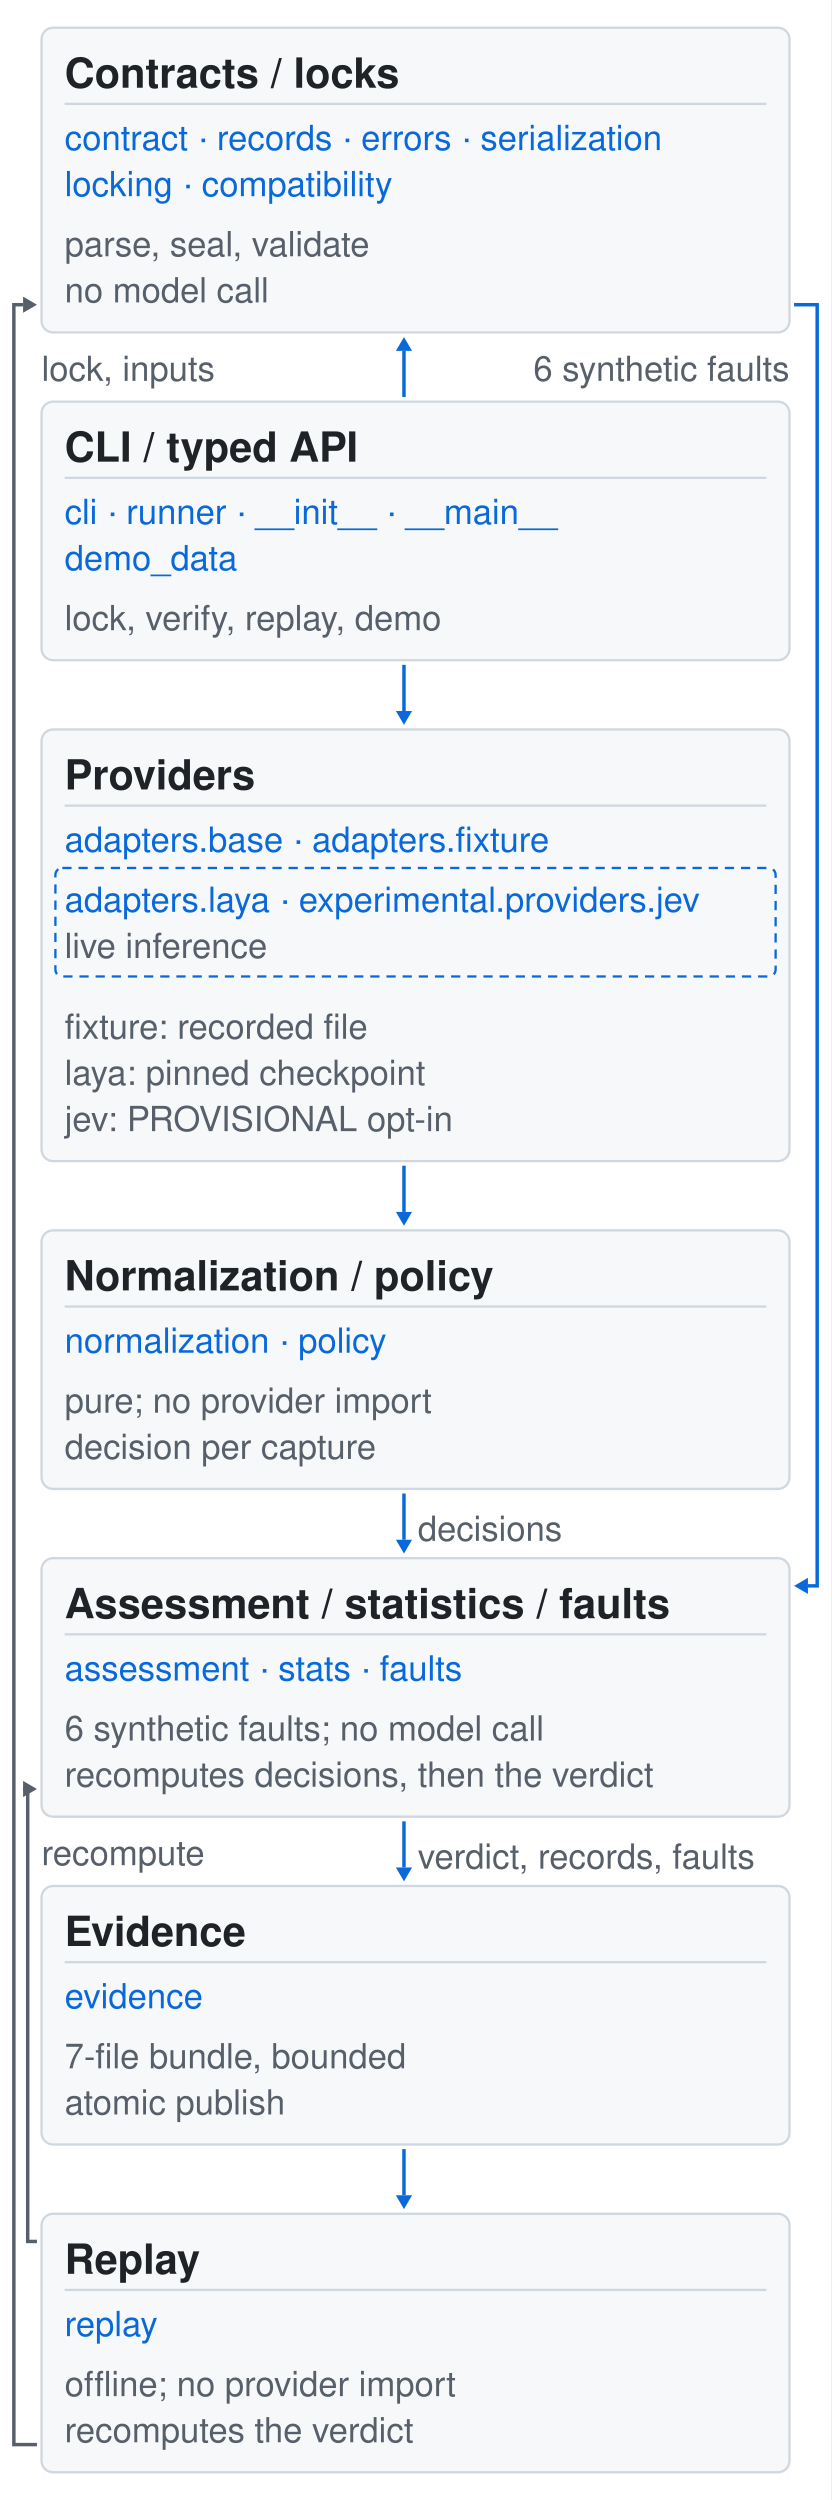
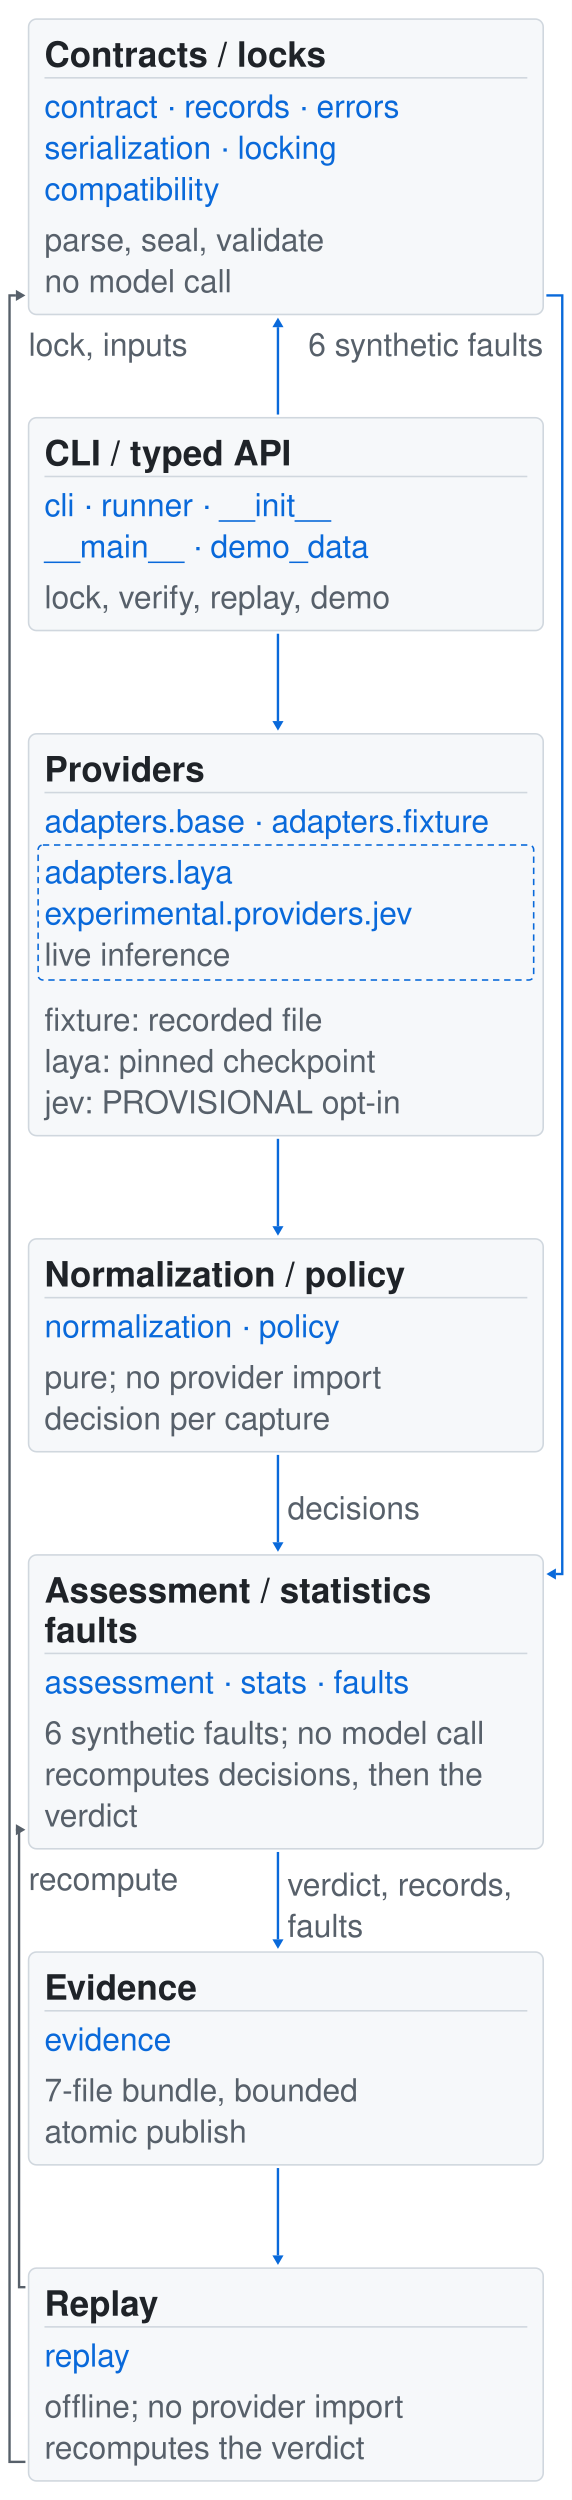
- <svg xmlns="http://www.w3.org/2000/svg" aria-labelledby="title desc" height="2166" role="img" viewBox="0 0 720 2166" width="720">
-   <rect fill="#ffffff" height="2166" width="720" x="0" y="0" />
+ <svg xmlns="http://www.w3.org/2000/svg" aria-labelledby="title desc" height="3148" role="img" viewBox="0 0 720 3148" width="720">
+   <rect fill="#ffffff" height="3148" width="720" x="0" y="0" />
  <g font-family="Helvetica, Arial, Liberation Sans, sans-serif" id="group-contracts">
-     <rect fill="#f6f8fa" height="264" rx="10" stroke="#d0d7de" stroke-width="2" width="648" x="36" y="24" />
-     <text fill="#1f2328" font-size="36" font-weight="bold" x="56" y="76">Contracts / locks</text>
-     <line stroke="#d0d7de" stroke-width="2" x1="56" x2="664" y1="90" y2="90" />
-     <text fill="#0969da" font-size="30" x="56" y="130">contract · records · errors · serialization</text>
-     <text fill="#0969da" font-size="30" x="56" y="170">locking · compatibility</text>
-     <text fill="#57606a" font-size="30" x="56" y="222">parse, seal, validate</text>
-     <text fill="#57606a" font-size="30" x="56" y="262">no model call</text>
+     <rect fill="#f6f8fa" height="372" rx="10" stroke="#d0d7de" stroke-width="2" width="648" x="36" y="24" />
+     <text fill="#1f2328" font-size="44" font-weight="bold" x="56" y="84">Contracts / locks</text>
+     <line stroke="#d0d7de" stroke-width="2" x1="56" x2="664" y1="98" y2="98" />
+     <text fill="#0969da" font-size="40" x="56" y="148">contract · records · errors</text>
+     <text fill="#0969da" font-size="40" x="56" y="200">serialization · locking</text>
+     <text fill="#0969da" font-size="40" x="56" y="252">compatibility</text>
+     <text fill="#57606a" font-size="40" x="56" y="316">parse, seal, validate</text>
+     <text fill="#57606a" font-size="40" x="56" y="368">no model call</text>
    <g data-source="contracts" data-target="assessment" id="edge-contracts-assessment">
-       <polyline fill="none" points="688,264 708,264 708,1374 700,1374" stroke="#0969da" stroke-width="3" />
-       <polygon fill="#0969da" points="688,1374 700,1367 700,1381" />
-       <text fill="#57606a" font-size="30" text-anchor="end" x="684" y="330">6 synthetic faults</text>
+       <polyline fill="none" points="688,372 708,372 708,1982 700,1982" stroke="#0969da" stroke-width="3" />
+       <polygon fill="#0969da" points="688,1982 700,1975 700,1989" />
+       <text fill="#57606a" font-size="40" text-anchor="end" x="684" y="448">6 synthetic faults</text>
    </g>
  </g>
  <g font-family="Helvetica, Arial, Liberation Sans, sans-serif" id="group-cli">
-     <rect fill="#f6f8fa" height="224" rx="10" stroke="#d0d7de" stroke-width="2" width="648" x="36" y="348" />
-     <text fill="#1f2328" font-size="36" font-weight="bold" x="56" y="400">CLI / typed API</text>
-     <line stroke="#d0d7de" stroke-width="2" x1="56" x2="664" y1="414" y2="414" />
-     <text fill="#0969da" font-size="30" x="56" y="454">cli · runner · __init__ · __main__</text>
-     <text fill="#0969da" font-size="30" x="56" y="494">demo_data</text>
-     <text fill="#57606a" font-size="30" x="56" y="546">lock, verify, replay, demo</text>
+     <rect fill="#f6f8fa" height="268" rx="10" stroke="#d0d7de" stroke-width="2" width="648" x="36" y="526" />
+     <text fill="#1f2328" font-size="44" font-weight="bold" x="56" y="586">CLI / typed API</text>
+     <line stroke="#d0d7de" stroke-width="2" x1="56" x2="664" y1="600" y2="600" />
+     <text fill="#0969da" font-size="40" x="56" y="650">cli · runner · __init__</text>
+     <text fill="#0969da" font-size="40" x="56" y="702">__main__ · demo_data</text>
+     <text fill="#57606a" font-size="40" x="56" y="766">lock, verify, replay, demo</text>
    <g data-source="cli" data-target="contracts" id="edge-cli-contracts">
-       <polyline fill="none" points="350,344 350,304" stroke="#0969da" stroke-width="3" />
-       <polygon fill="#0969da" points="350,292 343,304 357,304" />
+       <polyline fill="none" points="350,522 350,412" stroke="#0969da" stroke-width="3" />
+       <polygon fill="#0969da" points="350,400 343,412 357,412" />
    </g>
    <g data-source="cli" data-target="providers" id="edge-cli-providers">
-       <polyline fill="none" points="350,576 350,616" stroke="#0969da" stroke-width="3" />
-       <polygon fill="#0969da" points="350,628 343,616 357,616" />
+       <polyline fill="none" points="350,798 350,908" stroke="#0969da" stroke-width="3" />
+       <polygon fill="#0969da" points="350,920 343,908 357,908" />
    </g>
  </g>
  <g font-family="Helvetica, Arial, Liberation Sans, sans-serif" id="group-providers">
-     <rect fill="#f6f8fa" height="374" rx="10" stroke="#d0d7de" stroke-width="2" width="648" x="36" y="632" />
-     <text fill="#1f2328" font-size="36" font-weight="bold" x="56" y="684">Providers</text>
-     <line stroke="#d0d7de" stroke-width="2" x1="56" x2="664" y1="698" y2="698" />
-     <text fill="#0969da" font-size="30" x="56" y="738">adapters.base · adapters.fixture</text>
+     <rect fill="#f6f8fa" height="506" rx="10" stroke="#d0d7de" stroke-width="2" width="648" x="36" y="924" />
+     <text fill="#1f2328" font-size="44" font-weight="bold" x="56" y="984">Providers</text>
+     <line stroke="#d0d7de" stroke-width="2" x1="56" x2="664" y1="998" y2="998" />
+     <text fill="#0969da" font-size="40" x="56" y="1048">adapters.base · adapters.fixture</text>
    <g id="live-boundary-providers">
-       <rect fill="none" height="94" rx="6" stroke="#0969da" stroke-dasharray="8 6" stroke-width="2" width="624" x="48" y="752" />
-       <text fill="#0969da" font-size="30" x="56" y="790">adapters.laya · experimental.providers.jev</text>
-       <text fill="#57606a" font-size="30" x="56" y="830">live inference</text>
+       <rect fill="none" height="170" rx="6" stroke="#0969da" stroke-dasharray="8 6" stroke-width="2" width="624" x="48" y="1064" />
+       <text fill="#0969da" font-size="40" x="56" y="1112">adapters.laya</text>
+       <text fill="#0969da" font-size="40" x="56" y="1164">experimental.providers.jev</text>
+       <text fill="#57606a" font-size="40" x="56" y="1216">live inference</text>
    </g>
-     <text fill="#57606a" font-size="30" x="56" y="900">fixture: recorded file</text>
-     <text fill="#57606a" font-size="30" x="56" y="940">laya: pinned checkpoint</text>
-     <text fill="#57606a" font-size="30" x="56" y="980">jev: PROVISIONAL opt-in</text>
+     <text fill="#57606a" font-size="40" x="56" y="1298">fixture: recorded file</text>
+     <text fill="#57606a" font-size="40" x="56" y="1350">laya: pinned checkpoint</text>
+     <text fill="#57606a" font-size="40" x="56" y="1402">jev: PROVISIONAL opt-in</text>
    <g data-source="providers" data-target="normalization" id="edge-providers-normalization">
-       <polyline fill="none" points="350,1010 350,1050" stroke="#0969da" stroke-width="3" />
-       <polygon fill="#0969da" points="350,1062 343,1050 357,1050" />
+       <polyline fill="none" points="350,1434 350,1544" stroke="#0969da" stroke-width="3" />
+       <polygon fill="#0969da" points="350,1556 343,1544 357,1544" />
    </g>
  </g>
  <g font-family="Helvetica, Arial, Liberation Sans, sans-serif" id="group-normalization">
-     <rect fill="#f6f8fa" height="224" rx="10" stroke="#d0d7de" stroke-width="2" width="648" x="36" y="1066" />
-     <text fill="#1f2328" font-size="36" font-weight="bold" x="56" y="1118">Normalization / policy</text>
-     <line stroke="#d0d7de" stroke-width="2" x1="56" x2="664" y1="1132" y2="1132" />
-     <text fill="#0969da" font-size="30" x="56" y="1172">normalization · policy</text>
-     <text fill="#57606a" font-size="30" x="56" y="1224">pure; no provider import</text>
-     <text fill="#57606a" font-size="30" x="56" y="1264">decision per capture</text>
+     <rect fill="#f6f8fa" height="268" rx="10" stroke="#d0d7de" stroke-width="2" width="648" x="36" y="1560" />
+     <text fill="#1f2328" font-size="44" font-weight="bold" x="56" y="1620">Normalization / policy</text>
+     <line stroke="#d0d7de" stroke-width="2" x1="56" x2="664" y1="1634" y2="1634" />
+     <text fill="#0969da" font-size="40" x="56" y="1684">normalization · policy</text>
+     <text fill="#57606a" font-size="40" x="56" y="1748">pure; no provider import</text>
+     <text fill="#57606a" font-size="40" x="56" y="1800">decision per capture</text>
    <g data-source="normalization" data-target="assessment" id="edge-normalization-assessment">
-       <polyline fill="none" points="350,1294 350,1334" stroke="#0969da" stroke-width="3" />
-       <polygon fill="#0969da" points="350,1346 343,1334 357,1334" />
-       <text fill="#57606a" font-size="30" text-anchor="start" x="362" y="1335">decisions</text>
+       <polyline fill="none" points="350,1832 350,1942" stroke="#0969da" stroke-width="3" />
+       <polygon fill="#0969da" points="350,1954 343,1942 357,1942" />
+       <text fill="#57606a" font-size="40" text-anchor="start" x="362" y="1913">decisions</text>
    </g>
  </g>
  <g font-family="Helvetica, Arial, Liberation Sans, sans-serif" id="group-assessment">
-     <rect fill="#f6f8fa" height="224" rx="10" stroke="#d0d7de" stroke-width="2" width="648" x="36" y="1350" />
-     <text fill="#1f2328" font-size="36" font-weight="bold" x="56" y="1402">Assessment / statistics / faults</text>
-     <line stroke="#d0d7de" stroke-width="2" x1="56" x2="664" y1="1416" y2="1416" />
-     <text fill="#0969da" font-size="30" x="56" y="1456">assessment · stats · faults</text>
-     <text fill="#57606a" font-size="30" x="56" y="1508">6 synthetic faults; no model call</text>
-     <text fill="#57606a" font-size="30" x="56" y="1548">recomputes decisions, then the verdict</text>
+     <rect fill="#f6f8fa" height="370" rx="10" stroke="#d0d7de" stroke-width="2" width="648" x="36" y="1958" />
+     <text fill="#1f2328" font-size="44" font-weight="bold" x="56" y="2018">Assessment / statistics</text>
+     <text fill="#1f2328" font-size="44" font-weight="bold" x="56" y="2068">faults</text>
+     <line stroke="#d0d7de" stroke-width="2" x1="56" x2="664" y1="2082" y2="2082" />
+     <text fill="#0969da" font-size="40" x="56" y="2132">assessment · stats · faults</text>
+     <text fill="#57606a" font-size="40" x="56" y="2196">6 synthetic faults; no model call</text>
+     <text fill="#57606a" font-size="40" x="56" y="2248">recomputes decisions, then the</text>
+     <text fill="#57606a" font-size="40" x="56" y="2300">verdict</text>
    <g data-source="assessment" data-target="evidence" id="edge-assessment-evidence">
-       <polyline fill="none" points="350,1578 350,1618" stroke="#0969da" stroke-width="3" />
-       <polygon fill="#0969da" points="350,1630 343,1618 357,1618" />
-       <text fill="#57606a" font-size="30" text-anchor="start" x="362" y="1619">verdict, records, faults</text>
+       <polyline fill="none" points="350,2332 350,2442" stroke="#0969da" stroke-width="3" />
+       <polygon fill="#0969da" points="350,2454 343,2442 357,2442" />
+       <text fill="#57606a" font-size="40" text-anchor="start" x="362" y="2387">verdict, records,</text>
+       <text fill="#57606a" font-size="40" text-anchor="start" x="362" y="2439">faults</text>
    </g>
  </g>
  <g font-family="Helvetica, Arial, Liberation Sans, sans-serif" id="group-evidence">
-     <rect fill="#f6f8fa" height="224" rx="10" stroke="#d0d7de" stroke-width="2" width="648" x="36" y="1634" />
-     <text fill="#1f2328" font-size="36" font-weight="bold" x="56" y="1686">Evidence</text>
-     <line stroke="#d0d7de" stroke-width="2" x1="56" x2="664" y1="1700" y2="1700" />
-     <text fill="#0969da" font-size="30" x="56" y="1740">evidence</text>
-     <text fill="#57606a" font-size="30" x="56" y="1792">7-file bundle, bounded</text>
-     <text fill="#57606a" font-size="30" x="56" y="1832">atomic publish</text>
+     <rect fill="#f6f8fa" height="268" rx="10" stroke="#d0d7de" stroke-width="2" width="648" x="36" y="2458" />
+     <text fill="#1f2328" font-size="44" font-weight="bold" x="56" y="2518">Evidence</text>
+     <line stroke="#d0d7de" stroke-width="2" x1="56" x2="664" y1="2532" y2="2532" />
+     <text fill="#0969da" font-size="40" x="56" y="2582">evidence</text>
+     <text fill="#57606a" font-size="40" x="56" y="2646">7-file bundle, bounded</text>
+     <text fill="#57606a" font-size="40" x="56" y="2698">atomic publish</text>
    <g data-source="evidence" data-target="replay" id="edge-evidence-replay">
-       <polyline fill="none" points="350,1862 350,1902" stroke="#0969da" stroke-width="3" />
-       <polygon fill="#0969da" points="350,1914 343,1902 357,1902" />
+       <polyline fill="none" points="350,2730 350,2840" stroke="#0969da" stroke-width="3" />
+       <polygon fill="#0969da" points="350,2852 343,2840 357,2840" />
    </g>
  </g>
  <g font-family="Helvetica, Arial, Liberation Sans, sans-serif" id="group-replay">
-     <rect fill="#f6f8fa" height="224" rx="10" stroke="#d0d7de" stroke-width="2" width="648" x="36" y="1918" />
-     <text fill="#1f2328" font-size="36" font-weight="bold" x="56" y="1970">Replay</text>
-     <line stroke="#d0d7de" stroke-width="2" x1="56" x2="664" y1="1984" y2="1984" />
-     <text fill="#0969da" font-size="30" x="56" y="2024">replay</text>
-     <text fill="#57606a" font-size="30" x="56" y="2076">offline; no provider import</text>
-     <text fill="#57606a" font-size="30" x="56" y="2116">recomputes the verdict</text>
+     <rect fill="#f6f8fa" height="268" rx="10" stroke="#d0d7de" stroke-width="2" width="648" x="36" y="2856" />
+     <text fill="#1f2328" font-size="44" font-weight="bold" x="56" y="2916">Replay</text>
+     <line stroke="#d0d7de" stroke-width="2" x1="56" x2="664" y1="2930" y2="2930" />
+     <text fill="#0969da" font-size="40" x="56" y="2980">replay</text>
+     <text fill="#57606a" font-size="40" x="56" y="3044">offline; no provider import</text>
+     <text fill="#57606a" font-size="40" x="56" y="3096">recomputes the verdict</text>
    <g data-source="replay" data-target="contracts" id="edge-replay-contracts">
-       <polyline fill="none" points="32,2118 12,2118 12,264 20,264" stroke="#57606a" stroke-width="3" />
-       <polygon fill="#57606a" points="32,264 20,257 20,271" />
-       <text fill="#57606a" font-size="30" text-anchor="start" x="36" y="330">lock, inputs</text>
+       <polyline fill="none" points="32,3100 12,3100 12,372 20,372" stroke="#57606a" stroke-width="3" />
+       <polygon fill="#57606a" points="32,372 20,365 20,379" />
+       <text fill="#57606a" font-size="40" text-anchor="start" x="36" y="448">lock, inputs</text>
    </g>
    <g data-source="replay" data-target="assessment" id="edge-replay-assessment">
-       <polyline fill="none" points="32,1942 24,1942 24,1550 20,1550" stroke="#57606a" stroke-width="3" />
-       <polygon fill="#57606a" points="32,1550 20,1543 20,1557" />
-       <text fill="#57606a" font-size="30" text-anchor="start" x="36" y="1616">recompute</text>
+       <polyline fill="none" points="32,2880 24,2880 24,2304 20,2304" stroke="#57606a" stroke-width="3" />
+       <polygon fill="#57606a" points="32,2304 20,2297 20,2311" />
+       <text fill="#57606a" font-size="40" text-anchor="start" x="36" y="2380">recompute</text>
    </g>
  </g>
</svg>
